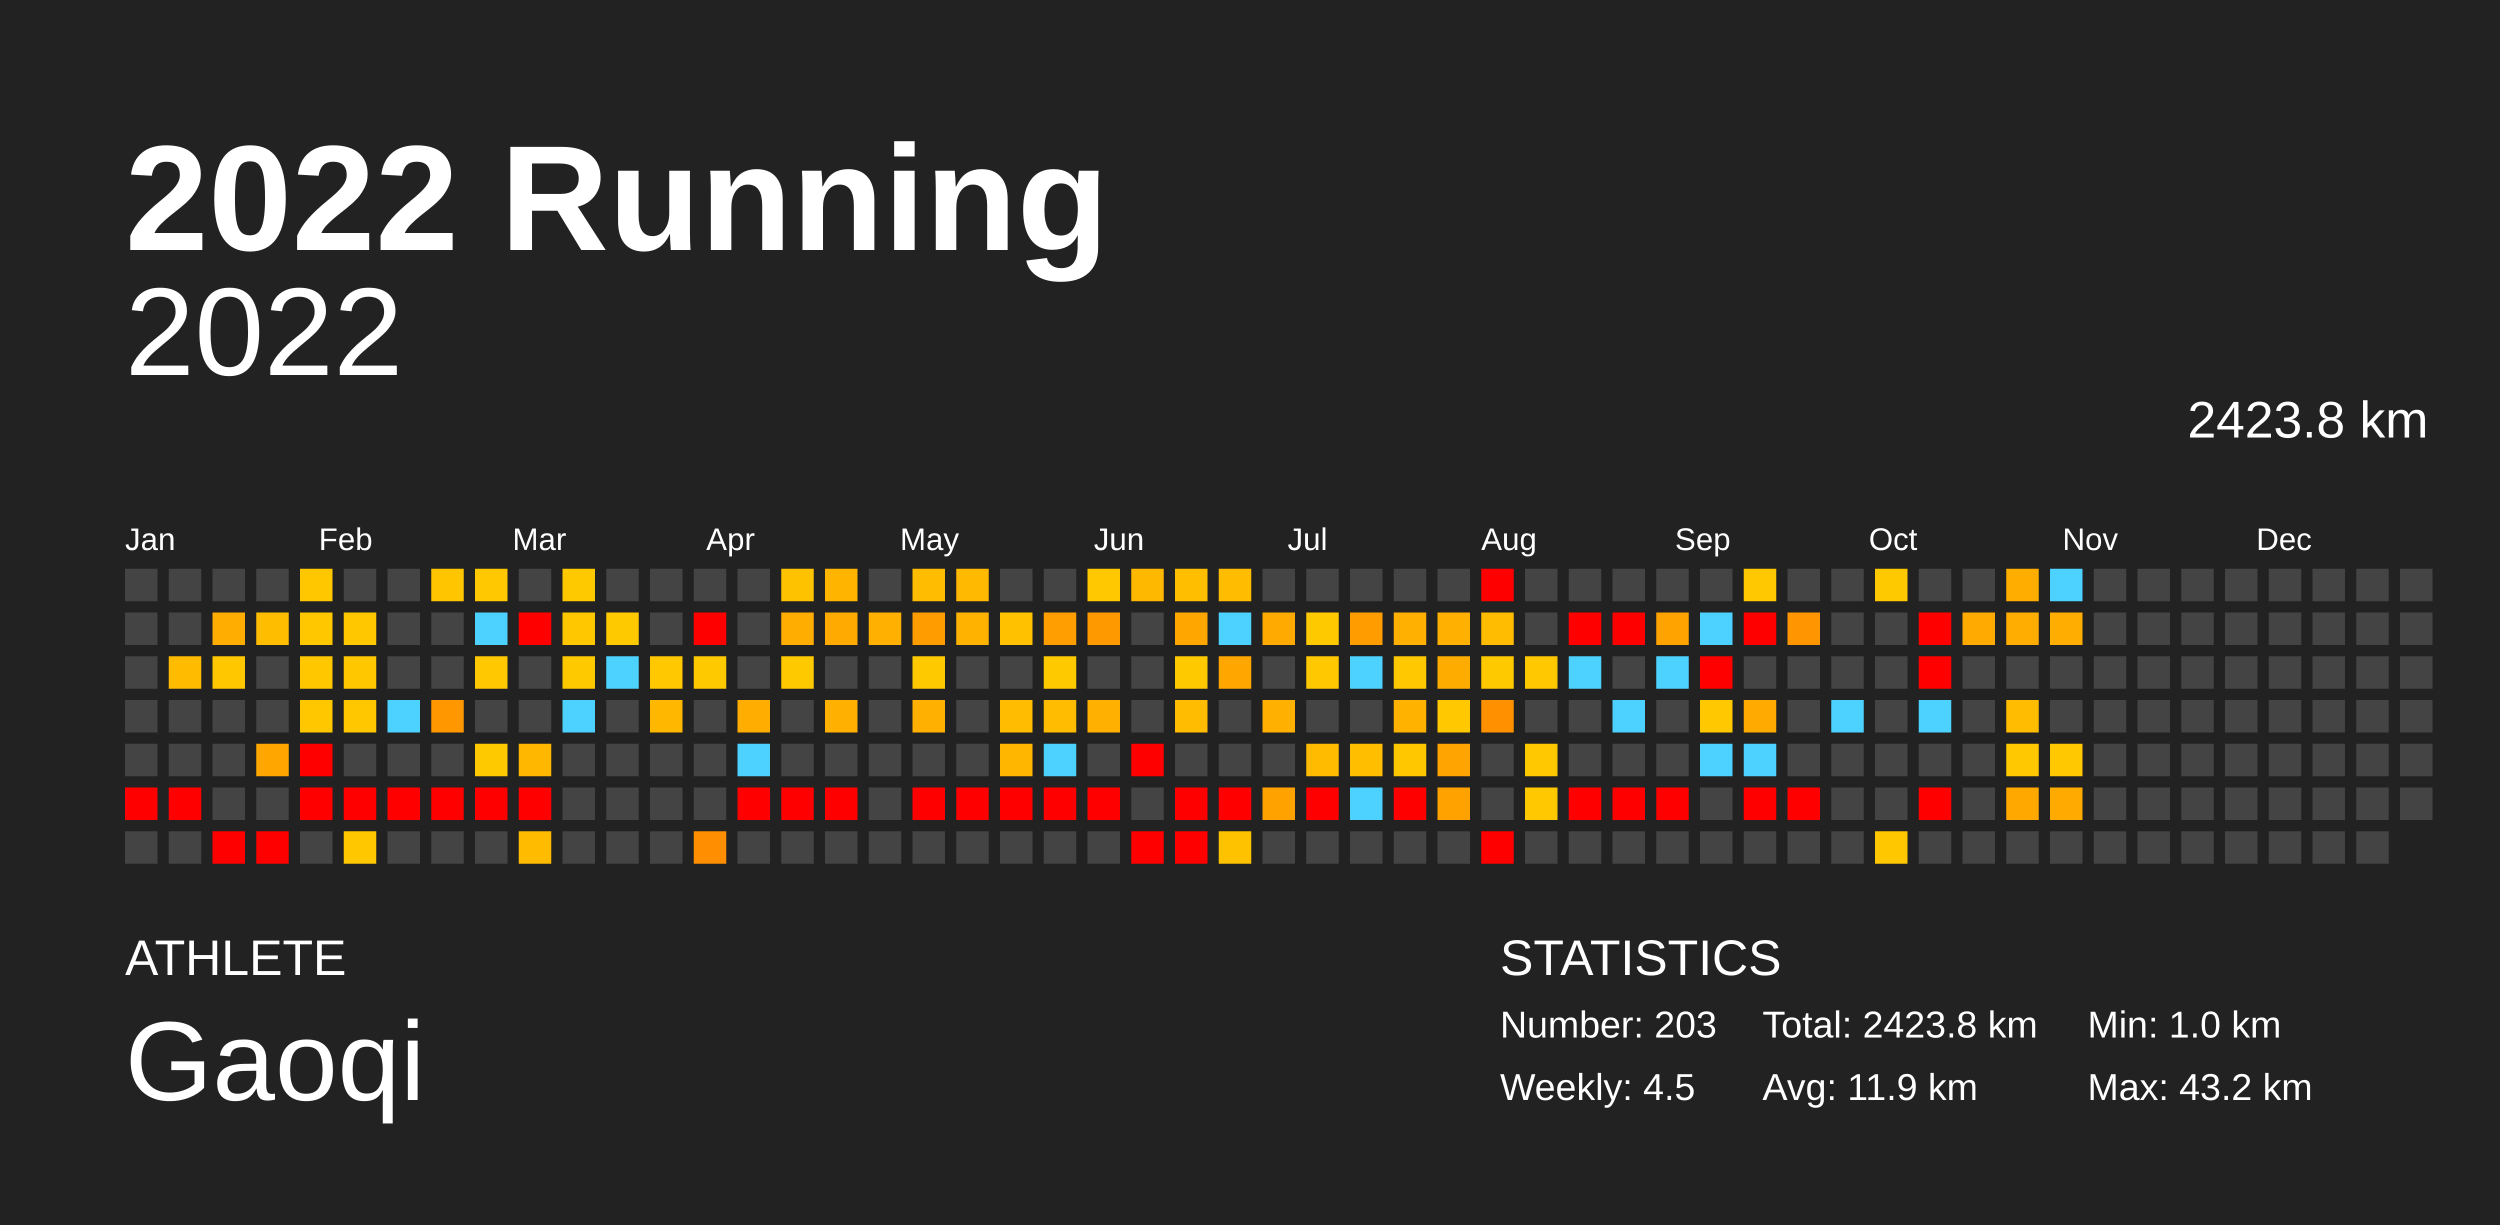
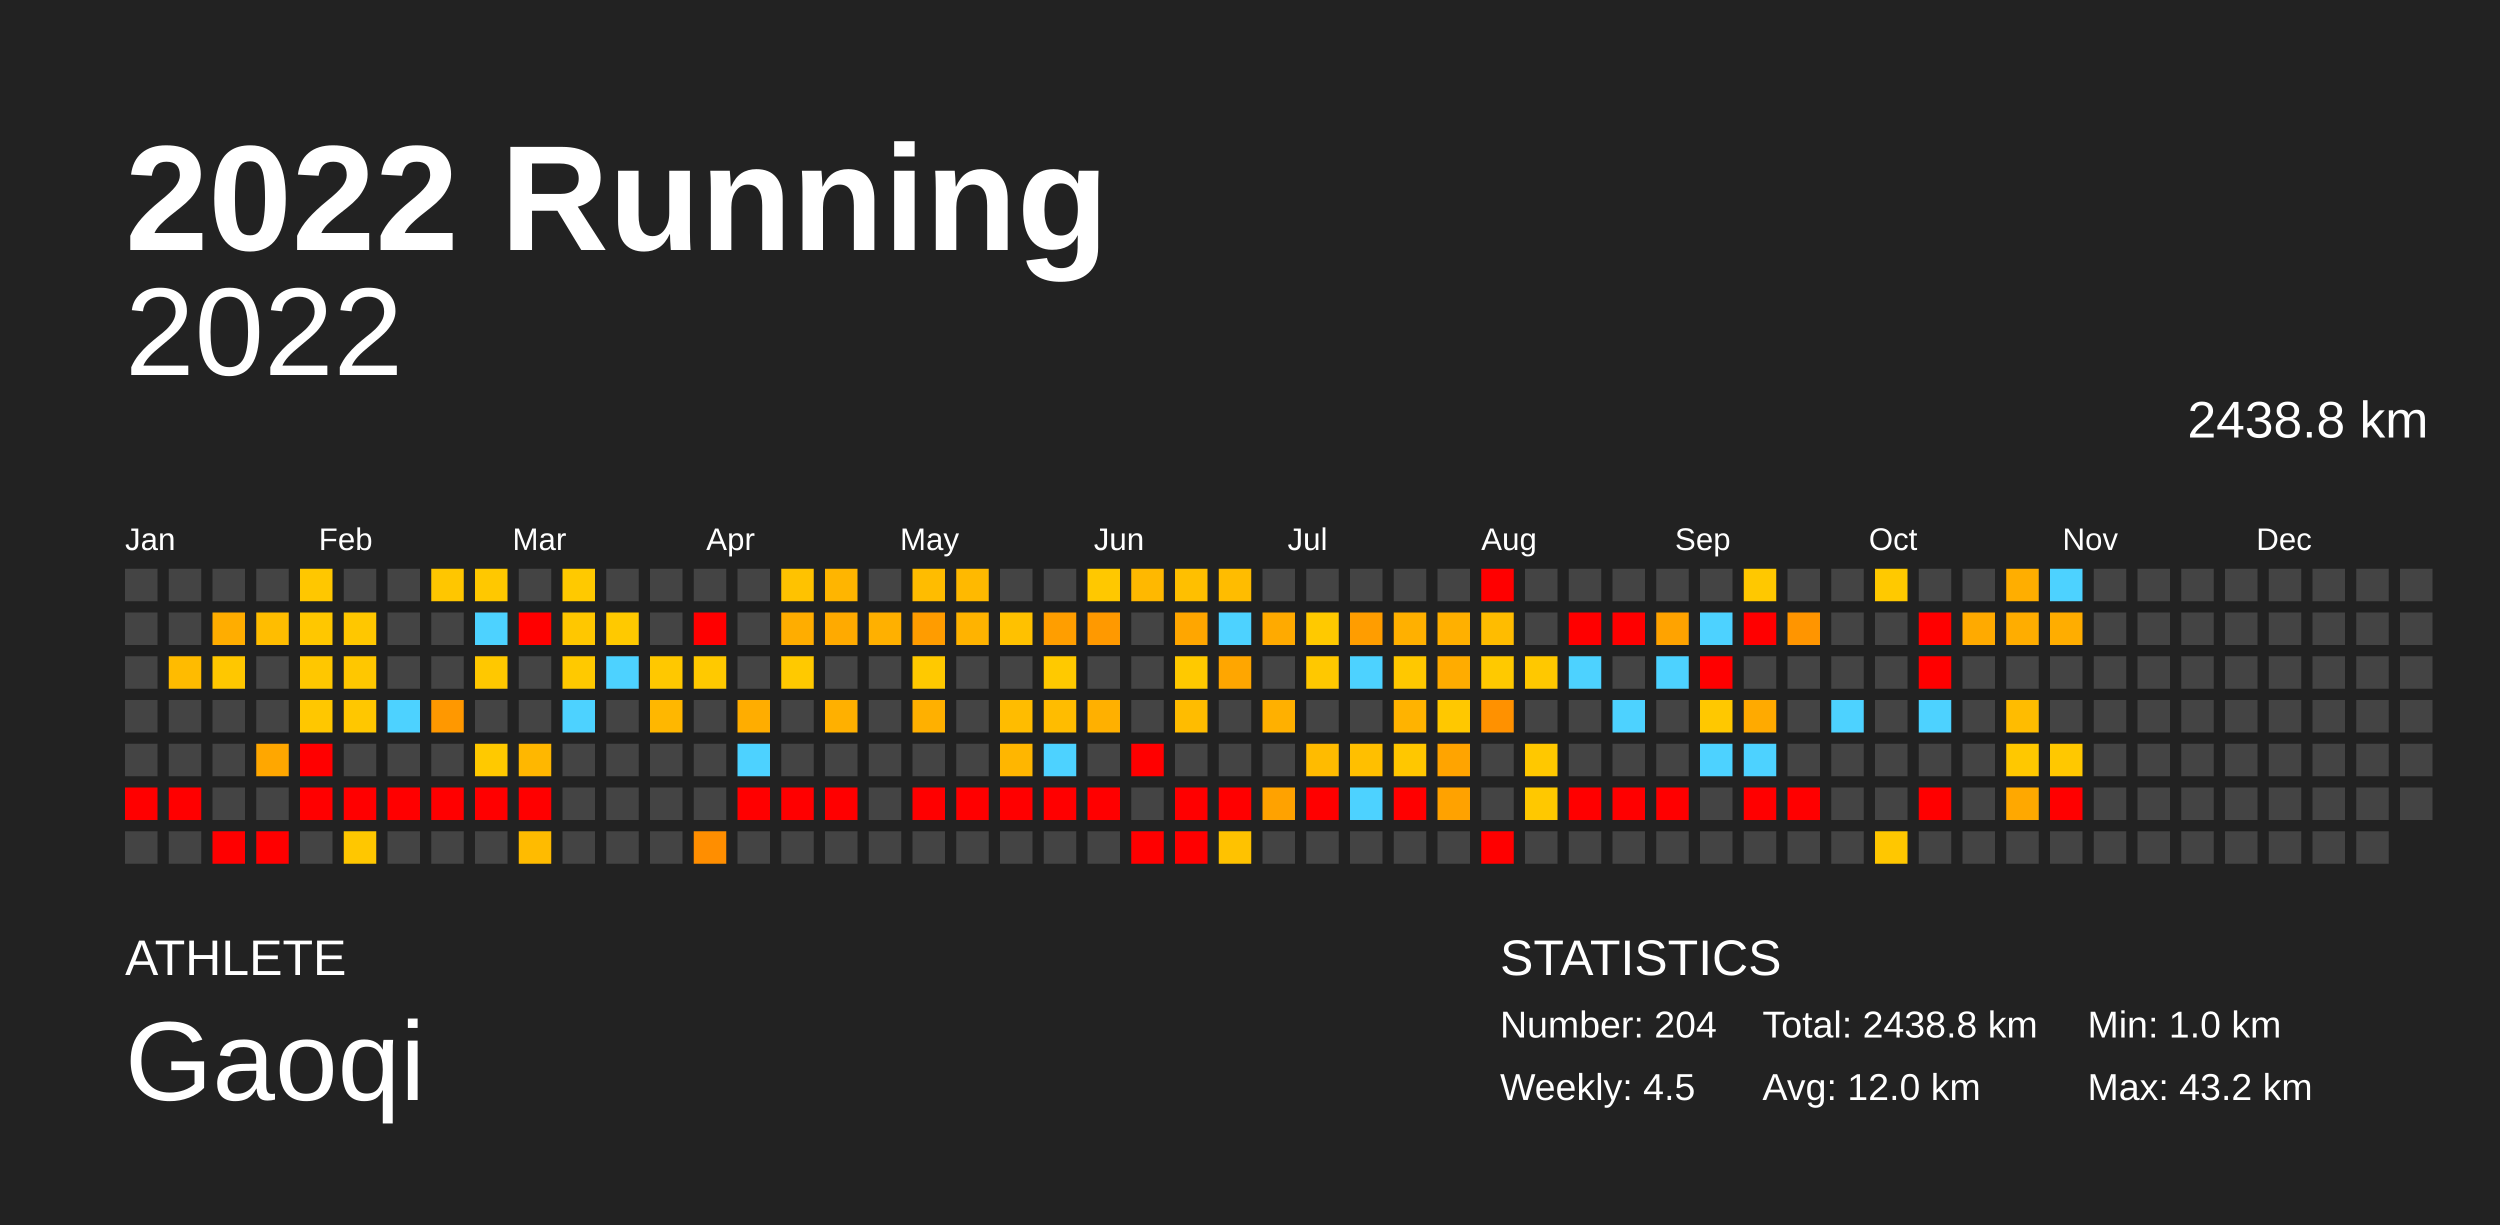
<svg xmlns="http://www.w3.org/2000/svg" baseProfile="full" height="98mm" version="1.1" viewBox="0,0,200,98" width="200mm">
  <defs />
  <rect fill="#222222" height="98" width="200" x="0" y="0" />
  <text fill="#FFFFFF" style="font-size:12px; font-family:Arial; font-weight:bold;" x="10" y="20">2022 Running</text>
  <text fill="#FFFFFF" style="font-size:4px; font-family:Arial" x="10" y="78">ATHLETE</text>
  <text fill="#FFFFFF" style="font-size:9px; font-family:Arial" x="10" y="88">Gaoqi</text>
  <text fill="#FFFFFF" style="font-size:4px; font-family:Arial" x="120" y="78">STATISTICS</text>
-   <text fill="#FFFFFF" style="font-size:3px; font-family:Arial" x="120" y="83">Number: 203</text>
+   <text fill="#FFFFFF" style="font-size:3px; font-family:Arial" x="120" y="83">Number: 204</text>
  <text fill="#FFFFFF" style="font-size:3px; font-family:Arial" x="120" y="88">Weekly: 4.5</text>
-   <text fill="#FFFFFF" style="font-size:3px; font-family:Arial" x="141" y="83">Total: 2423.8 km</text>
-   <text fill="#FFFFFF" style="font-size:3px; font-family:Arial" x="141" y="88">Avg: 11.9 km</text>
+   <text fill="#FFFFFF" style="font-size:3px; font-family:Arial" x="141" y="83">Total: 2438.8 km</text>
+   <text fill="#FFFFFF" style="font-size:3px; font-family:Arial" x="141" y="88">Avg: 12.0 km</text>
  <text fill="#FFFFFF" style="font-size:3px; font-family:Arial" x="167" y="83">Min: 1.0 km</text>
  <text fill="#FFFFFF" style="font-size:3px; font-family:Arial" x="167" y="88">Max: 43.2 km</text>
  <text alignment-baseline="hanging" fill="#FFFFFF" style="font-size:10.0px; font-family:Arial;" x="10" y="30">2022</text>
-   <text alignment-baseline="hanging" fill="#FFFFFF" style="font-size:4.125px; font-family:Arial;" x="175" y="35">2423.8 km</text>
+   <text alignment-baseline="hanging" fill="#FFFFFF" style="font-size:4.125px; font-family:Arial;" x="175" y="35">2438.8 km</text>
  <text fill="#FFFFFF" style="font-size:2.5px; font-family:Arial" x="10.0" y="44">Jan</text>
  <text fill="#FFFFFF" style="font-size:2.5px; font-family:Arial" x="25.5" y="44">Feb</text>
  <text fill="#FFFFFF" style="font-size:2.5px; font-family:Arial" x="41.0" y="44">Mar</text>
  <text fill="#FFFFFF" style="font-size:2.5px; font-family:Arial" x="56.5" y="44">Apr</text>
  <text fill="#FFFFFF" style="font-size:2.5px; font-family:Arial" x="72.0" y="44">May</text>
  <text fill="#FFFFFF" style="font-size:2.5px; font-family:Arial" x="87.5" y="44">Jun</text>
  <text fill="#FFFFFF" style="font-size:2.5px; font-family:Arial" x="103.0" y="44">Jul</text>
  <text fill="#FFFFFF" style="font-size:2.5px; font-family:Arial" x="118.5" y="44">Aug</text>
  <text fill="#FFFFFF" style="font-size:2.5px; font-family:Arial" x="134.0" y="44">Sep</text>
  <text fill="#FFFFFF" style="font-size:2.5px; font-family:Arial" x="149.5" y="44">Oct</text>
  <text fill="#FFFFFF" style="font-size:2.5px; font-family:Arial" x="165.0" y="44">Nov</text>
  <text fill="#FFFFFF" style="font-size:2.5px; font-family:Arial" x="180.5" y="44">Dec</text>
  <rect fill="#444444" height="2.6" width="2.6" x="10.0" y="45.5" />
  <rect fill="#444444" height="2.6" width="2.6" x="10.0" y="49.0" />
  <rect fill="#444444" height="2.6" width="2.6" x="10.0" y="52.5" />
  <rect fill="#444444" height="2.6" width="2.6" x="10.0" y="56.0" />
  <rect fill="#444444" height="2.6" width="2.6" x="10.0" y="59.5" />
  <rect fill="red" height="2.6" width="2.6" x="10.0" y="63.0" />
  <rect fill="#444444" height="2.6" width="2.6" x="10.0" y="66.5" />
  <rect fill="#444444" height="2.6" width="2.6" x="13.5" y="45.5" />
  <rect fill="#444444" height="2.6" width="2.6" x="13.5" y="49.0" />
  <rect fill="#ffbb00" height="2.6" width="2.6" x="13.5" y="52.5" />
  <rect fill="#444444" height="2.6" width="2.6" x="13.5" y="56.0" />
  <rect fill="#444444" height="2.6" width="2.6" x="13.5" y="59.5" />
  <rect fill="red" height="2.6" width="2.6" x="13.5" y="63.0" />
  <rect fill="#444444" height="2.6" width="2.6" x="13.5" y="66.5" />
  <rect fill="#444444" height="2.6" width="2.6" x="17.0" y="45.5" />
  <rect fill="#ffad00" height="2.6" width="2.6" x="17.0" y="49.0" />
  <rect fill="#ffc700" height="2.6" width="2.6" x="17.0" y="52.5" />
  <rect fill="#444444" height="2.6" width="2.6" x="17.0" y="56.0" />
  <rect fill="#444444" height="2.6" width="2.6" x="17.0" y="59.5" />
  <rect fill="#444444" height="2.6" width="2.6" x="17.0" y="63.0" />
  <rect fill="red" height="2.6" width="2.6" x="17.0" y="66.5" />
  <rect fill="#444444" height="2.6" width="2.6" x="20.5" y="45.5" />
  <rect fill="#ffbd00" height="2.6" width="2.6" x="20.5" y="49.0" />
  <rect fill="#444444" height="2.6" width="2.6" x="20.5" y="52.5" />
  <rect fill="#444444" height="2.6" width="2.6" x="20.5" y="56.0" />
  <rect fill="#ffa700" height="2.6" width="2.6" x="20.5" y="59.5" />
  <rect fill="#444444" height="2.6" width="2.6" x="20.5" y="63.0" />
  <rect fill="red" height="2.6" width="2.6" x="20.5" y="66.5" />
  <rect fill="#ffc700" height="2.6" width="2.6" x="24.0" y="45.5" />
  <rect fill="#ffc700" height="2.6" width="2.6" x="24.0" y="49.0" />
  <rect fill="#ffc700" height="2.6" width="2.6" x="24.0" y="52.5" />
  <rect fill="#ffc700" height="2.6" width="2.6" x="24.0" y="56.0" />
  <rect fill="red" height="2.6" width="2.6" x="24.0" y="59.5" />
  <rect fill="red" height="2.6" width="2.6" x="24.0" y="63.0" />
  <rect fill="#444444" height="2.6" width="2.6" x="24.0" y="66.5" />
  <rect fill="#444444" height="2.6" width="2.6" x="27.5" y="45.5" />
  <rect fill="#ffc700" height="2.6" width="2.6" x="27.5" y="49.0" />
  <rect fill="#ffc700" height="2.6" width="2.6" x="27.5" y="52.5" />
  <rect fill="#ffc700" height="2.6" width="2.6" x="27.5" y="56.0" />
  <rect fill="#444444" height="2.6" width="2.6" x="27.5" y="59.5" />
  <rect fill="red" height="2.6" width="2.6" x="27.5" y="63.0" />
  <rect fill="#ffc700" height="2.6" width="2.6" x="27.5" y="66.5" />
  <rect fill="#444444" height="2.6" width="2.6" x="31.0" y="45.5" />
  <rect fill="#444444" height="2.6" width="2.6" x="31.0" y="49.0" />
  <rect fill="#444444" height="2.6" width="2.6" x="31.0" y="52.5" />
  <rect fill="#4dd2ff" height="2.6" width="2.6" x="31.0" y="56.0" />
  <rect fill="#444444" height="2.6" width="2.6" x="31.0" y="59.5" />
  <rect fill="red" height="2.6" width="2.6" x="31.0" y="63.0" />
  <rect fill="#444444" height="2.6" width="2.6" x="31.0" y="66.5" />
  <rect fill="#ffc600" height="2.6" width="2.6" x="34.5" y="45.5" />
  <rect fill="#444444" height="2.6" width="2.6" x="34.5" y="49.0" />
  <rect fill="#444444" height="2.6" width="2.6" x="34.5" y="52.5" />
  <rect fill="#ff9800" height="2.6" width="2.6" x="34.5" y="56.0" />
  <rect fill="#444444" height="2.6" width="2.6" x="34.5" y="59.5" />
  <rect fill="red" height="2.6" width="2.6" x="34.5" y="63.0" />
  <rect fill="#444444" height="2.6" width="2.6" x="34.5" y="66.5" />
  <rect fill="#ffc800" height="2.6" width="2.6" x="38.0" y="45.5" />
  <rect fill="#4dd2ff" height="2.6" width="2.6" x="38.0" y="49.0" />
  <rect fill="#ffc800" height="2.6" width="2.6" x="38.0" y="52.5" />
  <rect fill="#444444" height="2.6" width="2.6" x="38.0" y="56.0" />
  <rect fill="#ffc900" height="2.6" width="2.6" x="38.0" y="59.5" />
  <rect fill="red" height="2.6" width="2.6" x="38.0" y="63.0" />
  <rect fill="#444444" height="2.6" width="2.6" x="38.0" y="66.5" />
  <rect fill="#444444" height="2.6" width="2.6" x="41.5" y="45.5" />
  <rect fill="red" height="2.6" width="2.6" x="41.5" y="49.0" />
  <rect fill="#444444" height="2.6" width="2.6" x="41.5" y="52.5" />
  <rect fill="#444444" height="2.6" width="2.6" x="41.5" y="56.0" />
  <rect fill="#ffb700" height="2.6" width="2.6" x="41.5" y="59.5" />
  <rect fill="red" height="2.6" width="2.6" x="41.5" y="63.0" />
  <rect fill="#ffbb00" height="2.6" width="2.6" x="41.5" y="66.5" />
  <rect fill="#ffc900" height="2.6" width="2.6" x="45.0" y="45.5" />
  <rect fill="#ffc700" height="2.6" width="2.6" x="45.0" y="49.0" />
  <rect fill="#ffc900" height="2.6" width="2.6" x="45.0" y="52.5" />
  <rect fill="#4dd2ff" height="2.6" width="2.6" x="45.0" y="56.0" />
  <rect fill="#444444" height="2.6" width="2.6" x="45.0" y="59.5" />
  <rect fill="#444444" height="2.6" width="2.6" x="45.0" y="63.0" />
  <rect fill="#444444" height="2.6" width="2.6" x="45.0" y="66.5" />
  <rect fill="#444444" height="2.6" width="2.6" x="48.5" y="45.5" />
  <rect fill="#ffc900" height="2.6" width="2.6" x="48.5" y="49.0" />
  <rect fill="#4dd2ff" height="2.6" width="2.6" x="48.5" y="52.5" />
  <rect fill="#444444" height="2.6" width="2.6" x="48.5" y="56.0" />
  <rect fill="#444444" height="2.6" width="2.6" x="48.5" y="59.5" />
  <rect fill="#444444" height="2.6" width="2.6" x="48.5" y="63.0" />
  <rect fill="#444444" height="2.6" width="2.6" x="48.5" y="66.5" />
  <rect fill="#444444" height="2.6" width="2.6" x="52.0" y="45.5" />
  <rect fill="#444444" height="2.6" width="2.6" x="52.0" y="49.0" />
  <rect fill="#ffc800" height="2.6" width="2.6" x="52.0" y="52.5" />
  <rect fill="#ffb700" height="2.6" width="2.6" x="52.0" y="56.0" />
  <rect fill="#444444" height="2.6" width="2.6" x="52.0" y="59.5" />
  <rect fill="#444444" height="2.6" width="2.6" x="52.0" y="63.0" />
  <rect fill="#444444" height="2.6" width="2.6" x="52.0" y="66.5" />
  <rect fill="#444444" height="2.6" width="2.6" x="55.5" y="45.5" />
  <rect fill="red" height="2.6" width="2.6" x="55.5" y="49.0" />
  <rect fill="#ffc900" height="2.6" width="2.6" x="55.5" y="52.5" />
  <rect fill="#444444" height="2.6" width="2.6" x="55.5" y="56.0" />
  <rect fill="#444444" height="2.6" width="2.6" x="55.5" y="59.5" />
  <rect fill="#444444" height="2.6" width="2.6" x="55.5" y="63.0" />
  <rect fill="#ff8e00" height="2.6" width="2.6" x="55.5" y="66.5" />
  <rect fill="#444444" height="2.6" width="2.6" x="59.0" y="45.5" />
  <rect fill="#444444" height="2.6" width="2.6" x="59.0" y="49.0" />
  <rect fill="#444444" height="2.6" width="2.6" x="59.0" y="52.5" />
  <rect fill="#ffad00" height="2.6" width="2.6" x="59.0" y="56.0" />
  <rect fill="#4dd2ff" height="2.6" width="2.6" x="59.0" y="59.5" />
  <rect fill="red" height="2.6" width="2.6" x="59.0" y="63.0" />
  <rect fill="#444444" height="2.6" width="2.6" x="59.0" y="66.5" />
  <rect fill="#ffc200" height="2.6" width="2.6" x="62.5" y="45.5" />
  <rect fill="#ffad00" height="2.6" width="2.6" x="62.5" y="49.0" />
  <rect fill="#ffc900" height="2.6" width="2.6" x="62.5" y="52.5" />
  <rect fill="#444444" height="2.6" width="2.6" x="62.5" y="56.0" />
  <rect fill="#444444" height="2.6" width="2.6" x="62.5" y="59.5" />
  <rect fill="red" height="2.6" width="2.6" x="62.5" y="63.0" />
  <rect fill="#444444" height="2.6" width="2.6" x="62.5" y="66.5" />
  <rect fill="#ffb500" height="2.6" width="2.6" x="66.0" y="45.5" />
  <rect fill="#ffaa00" height="2.6" width="2.6" x="66.0" y="49.0" />
  <rect fill="#444444" height="2.6" width="2.6" x="66.0" y="52.5" />
  <rect fill="#ffb000" height="2.6" width="2.6" x="66.0" y="56.0" />
  <rect fill="#444444" height="2.6" width="2.6" x="66.0" y="59.5" />
  <rect fill="red" height="2.6" width="2.6" x="66.0" y="63.0" />
  <rect fill="#444444" height="2.6" width="2.6" x="66.0" y="66.5" />
  <rect fill="#444444" height="2.6" width="2.6" x="69.5" y="45.5" />
  <rect fill="#ffb000" height="2.6" width="2.6" x="69.5" y="49.0" />
  <rect fill="#444444" height="2.6" width="2.6" x="69.5" y="52.5" />
  <rect fill="#444444" height="2.6" width="2.6" x="69.5" y="56.0" />
  <rect fill="#444444" height="2.6" width="2.6" x="69.5" y="59.5" />
  <rect fill="#444444" height="2.6" width="2.6" x="69.5" y="63.0" />
  <rect fill="#444444" height="2.6" width="2.6" x="69.5" y="66.5" />
  <rect fill="#ffbc00" height="2.6" width="2.6" x="73.0" y="45.5" />
  <rect fill="#ff9c00" height="2.6" width="2.6" x="73.0" y="49.0" />
  <rect fill="#ffc900" height="2.6" width="2.6" x="73.0" y="52.5" />
  <rect fill="#ffb000" height="2.6" width="2.6" x="73.0" y="56.0" />
  <rect fill="#444444" height="2.6" width="2.6" x="73.0" y="59.5" />
  <rect fill="red" height="2.6" width="2.6" x="73.0" y="63.0" />
  <rect fill="#444444" height="2.6" width="2.6" x="73.0" y="66.5" />
  <rect fill="#ffb900" height="2.6" width="2.6" x="76.5" y="45.5" />
  <rect fill="#ffb300" height="2.6" width="2.6" x="76.5" y="49.0" />
  <rect fill="#444444" height="2.6" width="2.6" x="76.5" y="52.5" />
  <rect fill="#444444" height="2.6" width="2.6" x="76.5" y="56.0" />
  <rect fill="#444444" height="2.6" width="2.6" x="76.5" y="59.5" />
  <rect fill="red" height="2.6" width="2.6" x="76.5" y="63.0" />
  <rect fill="#444444" height="2.6" width="2.6" x="76.5" y="66.5" />
  <rect fill="#444444" height="2.6" width="2.6" x="80.0" y="45.5" />
  <rect fill="#ffc100" height="2.6" width="2.6" x="80.0" y="49.0" />
  <rect fill="#444444" height="2.6" width="2.6" x="80.0" y="52.5" />
  <rect fill="#ffbc00" height="2.6" width="2.6" x="80.0" y="56.0" />
  <rect fill="#ffb600" height="2.6" width="2.6" x="80.0" y="59.5" />
  <rect fill="red" height="2.6" width="2.6" x="80.0" y="63.0" />
  <rect fill="#444444" height="2.6" width="2.6" x="80.0" y="66.5" />
  <rect fill="#444444" height="2.6" width="2.6" x="83.5" y="45.5" />
  <rect fill="#ff9e00" height="2.6" width="2.6" x="83.5" y="49.0" />
  <rect fill="#ffc900" height="2.6" width="2.6" x="83.5" y="52.5" />
  <rect fill="#ffbc00" height="2.6" width="2.6" x="83.5" y="56.0" />
  <rect fill="#4dd2ff" height="2.6" width="2.6" x="83.5" y="59.5" />
  <rect fill="red" height="2.6" width="2.6" x="83.5" y="63.0" />
  <rect fill="#444444" height="2.6" width="2.6" x="83.5" y="66.5" />
  <rect fill="#ffc800" height="2.6" width="2.6" x="87.0" y="45.5" />
  <rect fill="#ff9900" height="2.6" width="2.6" x="87.0" y="49.0" />
  <rect fill="#444444" height="2.6" width="2.6" x="87.0" y="52.5" />
  <rect fill="#ffb000" height="2.6" width="2.6" x="87.0" y="56.0" />
  <rect fill="#444444" height="2.6" width="2.6" x="87.0" y="59.5" />
  <rect fill="red" height="2.6" width="2.6" x="87.0" y="63.0" />
  <rect fill="#444444" height="2.6" width="2.6" x="87.0" y="66.5" />
  <rect fill="#ffb800" height="2.6" width="2.6" x="90.5" y="45.5" />
  <rect fill="#444444" height="2.6" width="2.6" x="90.5" y="49.0" />
  <rect fill="#444444" height="2.6" width="2.6" x="90.5" y="52.5" />
  <rect fill="#444444" height="2.6" width="2.6" x="90.5" y="56.0" />
  <rect fill="red" height="2.6" width="2.6" x="90.5" y="59.5" />
  <rect fill="#444444" height="2.6" width="2.6" x="90.5" y="63.0" />
  <rect fill="red" height="2.6" width="2.6" x="90.5" y="66.5" />
  <rect fill="#ffbf00" height="2.6" width="2.6" x="94.0" y="45.5" />
  <rect fill="#ffa600" height="2.6" width="2.6" x="94.0" y="49.0" />
  <rect fill="#ffc900" height="2.6" width="2.6" x="94.0" y="52.5" />
  <rect fill="#ffbc00" height="2.6" width="2.6" x="94.0" y="56.0" />
  <rect fill="#444444" height="2.6" width="2.6" x="94.0" y="59.5" />
  <rect fill="red" height="2.6" width="2.6" x="94.0" y="63.0" />
  <rect fill="red" height="2.6" width="2.6" x="94.0" y="66.5" />
  <rect fill="#ffbc00" height="2.6" width="2.6" x="97.5" y="45.5" />
  <rect fill="#4dd2ff" height="2.6" width="2.6" x="97.5" y="49.0" />
  <rect fill="#ffa600" height="2.6" width="2.6" x="97.5" y="52.5" />
  <rect fill="#444444" height="2.6" width="2.6" x="97.5" y="56.0" />
  <rect fill="#444444" height="2.6" width="2.6" x="97.5" y="59.5" />
  <rect fill="red" height="2.6" width="2.6" x="97.5" y="63.0" />
  <rect fill="#ffc200" height="2.6" width="2.6" x="97.5" y="66.5" />
  <rect fill="#444444" height="2.6" width="2.6" x="101.0" y="45.5" />
  <rect fill="#ffaa00" height="2.6" width="2.6" x="101.0" y="49.0" />
  <rect fill="#444444" height="2.6" width="2.6" x="101.0" y="52.5" />
  <rect fill="#ffb000" height="2.6" width="2.6" x="101.0" y="56.0" />
  <rect fill="#444444" height="2.6" width="2.6" x="101.0" y="59.5" />
  <rect fill="#ffa200" height="2.6" width="2.6" x="101.0" y="63.0" />
  <rect fill="#444444" height="2.6" width="2.6" x="101.0" y="66.5" />
  <rect fill="#444444" height="2.6" width="2.6" x="104.5" y="45.5" />
  <rect fill="#ffc900" height="2.6" width="2.6" x="104.5" y="49.0" />
  <rect fill="#ffc800" height="2.6" width="2.6" x="104.5" y="52.5" />
  <rect fill="#444444" height="2.6" width="2.6" x="104.5" y="56.0" />
  <rect fill="#ffbb00" height="2.6" width="2.6" x="104.5" y="59.5" />
  <rect fill="red" height="2.6" width="2.6" x="104.5" y="63.0" />
  <rect fill="#444444" height="2.6" width="2.6" x="104.5" y="66.5" />
  <rect fill="#444444" height="2.6" width="2.6" x="108.0" y="45.5" />
  <rect fill="#ff9d00" height="2.6" width="2.6" x="108.0" y="49.0" />
  <rect fill="#4dd2ff" height="2.6" width="2.6" x="108.0" y="52.5" />
  <rect fill="#444444" height="2.6" width="2.6" x="108.0" y="56.0" />
  <rect fill="#ffbf00" height="2.6" width="2.6" x="108.0" y="59.5" />
  <rect fill="#4dd2ff" height="2.6" width="2.6" x="108.0" y="63.0" />
  <rect fill="#444444" height="2.6" width="2.6" x="108.0" y="66.5" />
  <rect fill="#444444" height="2.6" width="2.6" x="111.5" y="45.5" />
  <rect fill="#ffb000" height="2.6" width="2.6" x="111.5" y="49.0" />
  <rect fill="#ffc800" height="2.6" width="2.6" x="111.5" y="52.5" />
  <rect fill="#ffb300" height="2.6" width="2.6" x="111.5" y="56.0" />
  <rect fill="#ffc700" height="2.6" width="2.6" x="111.5" y="59.5" />
  <rect fill="red" height="2.6" width="2.6" x="111.5" y="63.0" />
  <rect fill="#444444" height="2.6" width="2.6" x="111.5" y="66.5" />
  <rect fill="#444444" height="2.6" width="2.6" x="115.0" y="45.5" />
  <rect fill="#ffb000" height="2.6" width="2.6" x="115.0" y="49.0" />
  <rect fill="#ffac00" height="2.6" width="2.6" x="115.0" y="52.5" />
  <rect fill="#ffc800" height="2.6" width="2.6" x="115.0" y="56.0" />
  <rect fill="#ffa400" height="2.6" width="2.6" x="115.0" y="59.5" />
  <rect fill="#ffa200" height="2.6" width="2.6" x="115.0" y="63.0" />
  <rect fill="#444444" height="2.6" width="2.6" x="115.0" y="66.5" />
  <rect fill="red" height="2.6" width="2.6" x="118.5" y="45.5" />
  <rect fill="#ffbc00" height="2.6" width="2.6" x="118.5" y="49.0" />
  <rect fill="#ffc900" height="2.6" width="2.6" x="118.5" y="52.5" />
  <rect fill="#ff9100" height="2.6" width="2.6" x="118.5" y="56.0" />
  <rect fill="#444444" height="2.6" width="2.6" x="118.5" y="59.5" />
  <rect fill="#444444" height="2.6" width="2.6" x="118.5" y="63.0" />
  <rect fill="red" height="2.6" width="2.6" x="118.5" y="66.5" />
  <rect fill="#444444" height="2.6" width="2.6" x="122.0" y="45.5" />
  <rect fill="#444444" height="2.6" width="2.6" x="122.0" y="49.0" />
  <rect fill="#ffc800" height="2.6" width="2.6" x="122.0" y="52.5" />
  <rect fill="#444444" height="2.6" width="2.6" x="122.0" y="56.0" />
  <rect fill="#ffc800" height="2.6" width="2.6" x="122.0" y="59.5" />
  <rect fill="#ffc800" height="2.6" width="2.6" x="122.0" y="63.0" />
  <rect fill="#444444" height="2.6" width="2.6" x="122.0" y="66.5" />
  <rect fill="#444444" height="2.6" width="2.6" x="125.5" y="45.5" />
  <rect fill="red" height="2.6" width="2.6" x="125.5" y="49.0" />
  <rect fill="#4dd2ff" height="2.6" width="2.6" x="125.5" y="52.5" />
  <rect fill="#444444" height="2.6" width="2.6" x="125.5" y="56.0" />
  <rect fill="#444444" height="2.6" width="2.6" x="125.5" y="59.5" />
  <rect fill="red" height="2.6" width="2.6" x="125.5" y="63.0" />
  <rect fill="#444444" height="2.6" width="2.6" x="125.5" y="66.5" />
  <rect fill="#444444" height="2.6" width="2.6" x="129.0" y="45.5" />
  <rect fill="red" height="2.6" width="2.6" x="129.0" y="49.0" />
  <rect fill="#444444" height="2.6" width="2.6" x="129.0" y="52.5" />
  <rect fill="#4dd2ff" height="2.6" width="2.6" x="129.0" y="56.0" />
  <rect fill="#444444" height="2.6" width="2.6" x="129.0" y="59.5" />
  <rect fill="red" height="2.6" width="2.6" x="129.0" y="63.0" />
  <rect fill="#444444" height="2.6" width="2.6" x="129.0" y="66.5" />
  <rect fill="#444444" height="2.6" width="2.6" x="132.5" y="45.5" />
  <rect fill="#ffa300" height="2.6" width="2.6" x="132.5" y="49.0" />
  <rect fill="#4dd2ff" height="2.6" width="2.6" x="132.5" y="52.5" />
  <rect fill="#444444" height="2.6" width="2.6" x="132.5" y="56.0" />
  <rect fill="#444444" height="2.6" width="2.6" x="132.5" y="59.5" />
  <rect fill="red" height="2.6" width="2.6" x="132.5" y="63.0" />
  <rect fill="#444444" height="2.6" width="2.6" x="132.5" y="66.5" />
  <rect fill="#444444" height="2.6" width="2.6" x="136.0" y="45.5" />
  <rect fill="#4dd2ff" height="2.6" width="2.6" x="136.0" y="49.0" />
  <rect fill="red" height="2.6" width="2.6" x="136.0" y="52.5" />
  <rect fill="#ffc800" height="2.6" width="2.6" x="136.0" y="56.0" />
  <rect fill="#4dd2ff" height="2.6" width="2.6" x="136.0" y="59.5" />
  <rect fill="#444444" height="2.6" width="2.6" x="136.0" y="63.0" />
  <rect fill="#444444" height="2.6" width="2.6" x="136.0" y="66.5" />
  <rect fill="#ffc800" height="2.6" width="2.6" x="139.5" y="45.5" />
  <rect fill="red" height="2.6" width="2.6" x="139.5" y="49.0" />
  <rect fill="#444444" height="2.6" width="2.6" x="139.5" y="52.5" />
  <rect fill="#ffaa00" height="2.6" width="2.6" x="139.5" y="56.0" />
  <rect fill="#4dd2ff" height="2.6" width="2.6" x="139.5" y="59.5" />
  <rect fill="red" height="2.6" width="2.6" x="139.5" y="63.0" />
  <rect fill="#444444" height="2.6" width="2.6" x="139.5" y="66.5" />
  <rect fill="#444444" height="2.6" width="2.6" x="143.0" y="45.5" />
  <rect fill="#ff9500" height="2.6" width="2.6" x="143.0" y="49.0" />
  <rect fill="#444444" height="2.6" width="2.6" x="143.0" y="52.5" />
  <rect fill="#444444" height="2.6" width="2.6" x="143.0" y="56.0" />
  <rect fill="#444444" height="2.6" width="2.6" x="143.0" y="59.5" />
  <rect fill="red" height="2.6" width="2.6" x="143.0" y="63.0" />
  <rect fill="#444444" height="2.6" width="2.6" x="143.0" y="66.5" />
  <rect fill="#444444" height="2.6" width="2.6" x="146.5" y="45.5" />
  <rect fill="#444444" height="2.6" width="2.6" x="146.5" y="49.0" />
  <rect fill="#444444" height="2.6" width="2.6" x="146.5" y="52.5" />
  <rect fill="#4dd2ff" height="2.6" width="2.6" x="146.5" y="56.0" />
  <rect fill="#444444" height="2.6" width="2.6" x="146.5" y="59.5" />
  <rect fill="#444444" height="2.6" width="2.6" x="146.5" y="63.0" />
  <rect fill="#444444" height="2.6" width="2.6" x="146.5" y="66.5" />
  <rect fill="#ffc900" height="2.6" width="2.6" x="150.0" y="45.5" />
  <rect fill="#444444" height="2.6" width="2.6" x="150.0" y="49.0" />
  <rect fill="#444444" height="2.6" width="2.6" x="150.0" y="52.5" />
  <rect fill="#444444" height="2.6" width="2.6" x="150.0" y="56.0" />
  <rect fill="#444444" height="2.6" width="2.6" x="150.0" y="59.5" />
  <rect fill="#444444" height="2.6" width="2.6" x="150.0" y="63.0" />
  <rect fill="#ffc700" height="2.6" width="2.6" x="150.0" y="66.5" />
  <rect fill="#444444" height="2.6" width="2.6" x="153.5" y="45.5" />
  <rect fill="red" height="2.6" width="2.6" x="153.5" y="49.0" />
  <rect fill="red" height="2.6" width="2.6" x="153.5" y="52.5" />
  <rect fill="#4dd2ff" height="2.6" width="2.6" x="153.5" y="56.0" />
  <rect fill="#444444" height="2.6" width="2.6" x="153.5" y="59.5" />
  <rect fill="red" height="2.6" width="2.6" x="153.5" y="63.0" />
  <rect fill="#444444" height="2.6" width="2.6" x="153.5" y="66.5" />
  <rect fill="#444444" height="2.6" width="2.6" x="157.0" y="45.5" />
  <rect fill="#ffaa00" height="2.6" width="2.6" x="157.0" y="49.0" />
  <rect fill="#444444" height="2.6" width="2.6" x="157.0" y="52.5" />
  <rect fill="#444444" height="2.6" width="2.6" x="157.0" y="56.0" />
  <rect fill="#444444" height="2.6" width="2.6" x="157.0" y="59.5" />
  <rect fill="#444444" height="2.6" width="2.6" x="157.0" y="63.0" />
  <rect fill="#444444" height="2.6" width="2.6" x="157.0" y="66.5" />
  <rect fill="#ffae00" height="2.6" width="2.6" x="160.5" y="45.5" />
  <rect fill="#ffad00" height="2.6" width="2.6" x="160.5" y="49.0" />
  <rect fill="#444444" height="2.6" width="2.6" x="160.5" y="52.5" />
  <rect fill="#ffbc00" height="2.6" width="2.6" x="160.5" y="56.0" />
  <rect fill="#ffc800" height="2.6" width="2.6" x="160.5" y="59.5" />
  <rect fill="#ffa800" height="2.6" width="2.6" x="160.5" y="63.0" />
  <rect fill="#444444" height="2.6" width="2.6" x="160.5" y="66.5" />
  <rect fill="#4dd2ff" height="2.6" width="2.6" x="164.0" y="45.5" />
  <rect fill="#ffad00" height="2.6" width="2.6" x="164.0" y="49.0" />
  <rect fill="#444444" height="2.6" width="2.6" x="164.0" y="52.5" />
  <rect fill="#444444" height="2.6" width="2.6" x="164.0" y="56.0" />
  <rect fill="#ffc800" height="2.6" width="2.6" x="164.0" y="59.5" />
-   <rect fill="#ffaa00" height="2.6" width="2.6" x="164.0" y="63.0" />
+   <rect fill="red" height="2.6" width="2.6" x="164.0" y="63.0" />
  <rect fill="#444444" height="2.6" width="2.6" x="164.0" y="66.5" />
  <rect fill="#444444" height="2.6" width="2.6" x="167.5" y="45.5" />
  <rect fill="#444444" height="2.6" width="2.6" x="167.5" y="49.0" />
  <rect fill="#444444" height="2.6" width="2.6" x="167.5" y="52.5" />
  <rect fill="#444444" height="2.6" width="2.6" x="167.5" y="56.0" />
  <rect fill="#444444" height="2.6" width="2.6" x="167.5" y="59.5" />
  <rect fill="#444444" height="2.6" width="2.6" x="167.5" y="63.0" />
  <rect fill="#444444" height="2.6" width="2.6" x="167.5" y="66.5" />
  <rect fill="#444444" height="2.6" width="2.6" x="171.0" y="45.5" />
  <rect fill="#444444" height="2.6" width="2.6" x="171.0" y="49.0" />
  <rect fill="#444444" height="2.6" width="2.6" x="171.0" y="52.5" />
  <rect fill="#444444" height="2.6" width="2.6" x="171.0" y="56.0" />
  <rect fill="#444444" height="2.6" width="2.6" x="171.0" y="59.5" />
  <rect fill="#444444" height="2.6" width="2.6" x="171.0" y="63.0" />
  <rect fill="#444444" height="2.6" width="2.6" x="171.0" y="66.5" />
  <rect fill="#444444" height="2.6" width="2.6" x="174.5" y="45.5" />
  <rect fill="#444444" height="2.6" width="2.6" x="174.5" y="49.0" />
  <rect fill="#444444" height="2.6" width="2.6" x="174.5" y="52.5" />
  <rect fill="#444444" height="2.6" width="2.6" x="174.5" y="56.0" />
  <rect fill="#444444" height="2.6" width="2.6" x="174.5" y="59.5" />
  <rect fill="#444444" height="2.6" width="2.6" x="174.5" y="63.0" />
  <rect fill="#444444" height="2.6" width="2.6" x="174.5" y="66.5" />
  <rect fill="#444444" height="2.6" width="2.6" x="178.0" y="45.5" />
  <rect fill="#444444" height="2.6" width="2.6" x="178.0" y="49.0" />
  <rect fill="#444444" height="2.6" width="2.6" x="178.0" y="52.5" />
  <rect fill="#444444" height="2.6" width="2.6" x="178.0" y="56.0" />
  <rect fill="#444444" height="2.6" width="2.6" x="178.0" y="59.5" />
  <rect fill="#444444" height="2.6" width="2.6" x="178.0" y="63.0" />
  <rect fill="#444444" height="2.6" width="2.6" x="178.0" y="66.5" />
  <rect fill="#444444" height="2.6" width="2.6" x="181.5" y="45.5" />
  <rect fill="#444444" height="2.6" width="2.6" x="181.5" y="49.0" />
  <rect fill="#444444" height="2.6" width="2.6" x="181.5" y="52.5" />
  <rect fill="#444444" height="2.6" width="2.6" x="181.5" y="56.0" />
  <rect fill="#444444" height="2.6" width="2.6" x="181.5" y="59.5" />
  <rect fill="#444444" height="2.6" width="2.6" x="181.5" y="63.0" />
  <rect fill="#444444" height="2.6" width="2.6" x="181.5" y="66.5" />
  <rect fill="#444444" height="2.6" width="2.6" x="185.0" y="45.5" />
  <rect fill="#444444" height="2.6" width="2.6" x="185.0" y="49.0" />
  <rect fill="#444444" height="2.6" width="2.6" x="185.0" y="52.5" />
  <rect fill="#444444" height="2.6" width="2.6" x="185.0" y="56.0" />
  <rect fill="#444444" height="2.6" width="2.6" x="185.0" y="59.5" />
  <rect fill="#444444" height="2.6" width="2.6" x="185.0" y="63.0" />
  <rect fill="#444444" height="2.6" width="2.6" x="185.0" y="66.5" />
  <rect fill="#444444" height="2.6" width="2.6" x="188.5" y="45.5" />
  <rect fill="#444444" height="2.6" width="2.6" x="188.5" y="49.0" />
  <rect fill="#444444" height="2.6" width="2.6" x="188.5" y="52.5" />
  <rect fill="#444444" height="2.6" width="2.6" x="188.5" y="56.0" />
  <rect fill="#444444" height="2.6" width="2.6" x="188.5" y="59.5" />
  <rect fill="#444444" height="2.6" width="2.6" x="188.5" y="63.0" />
  <rect fill="#444444" height="2.6" width="2.6" x="188.5" y="66.5" />
  <rect fill="#444444" height="2.6" width="2.6" x="192.0" y="45.5" />
  <rect fill="#444444" height="2.6" width="2.6" x="192.0" y="49.0" />
  <rect fill="#444444" height="2.6" width="2.6" x="192.0" y="52.5" />
  <rect fill="#444444" height="2.6" width="2.6" x="192.0" y="56.0" />
  <rect fill="#444444" height="2.6" width="2.6" x="192.0" y="59.5" />
  <rect fill="#444444" height="2.6" width="2.6" x="192.0" y="63.0" />
</svg>
